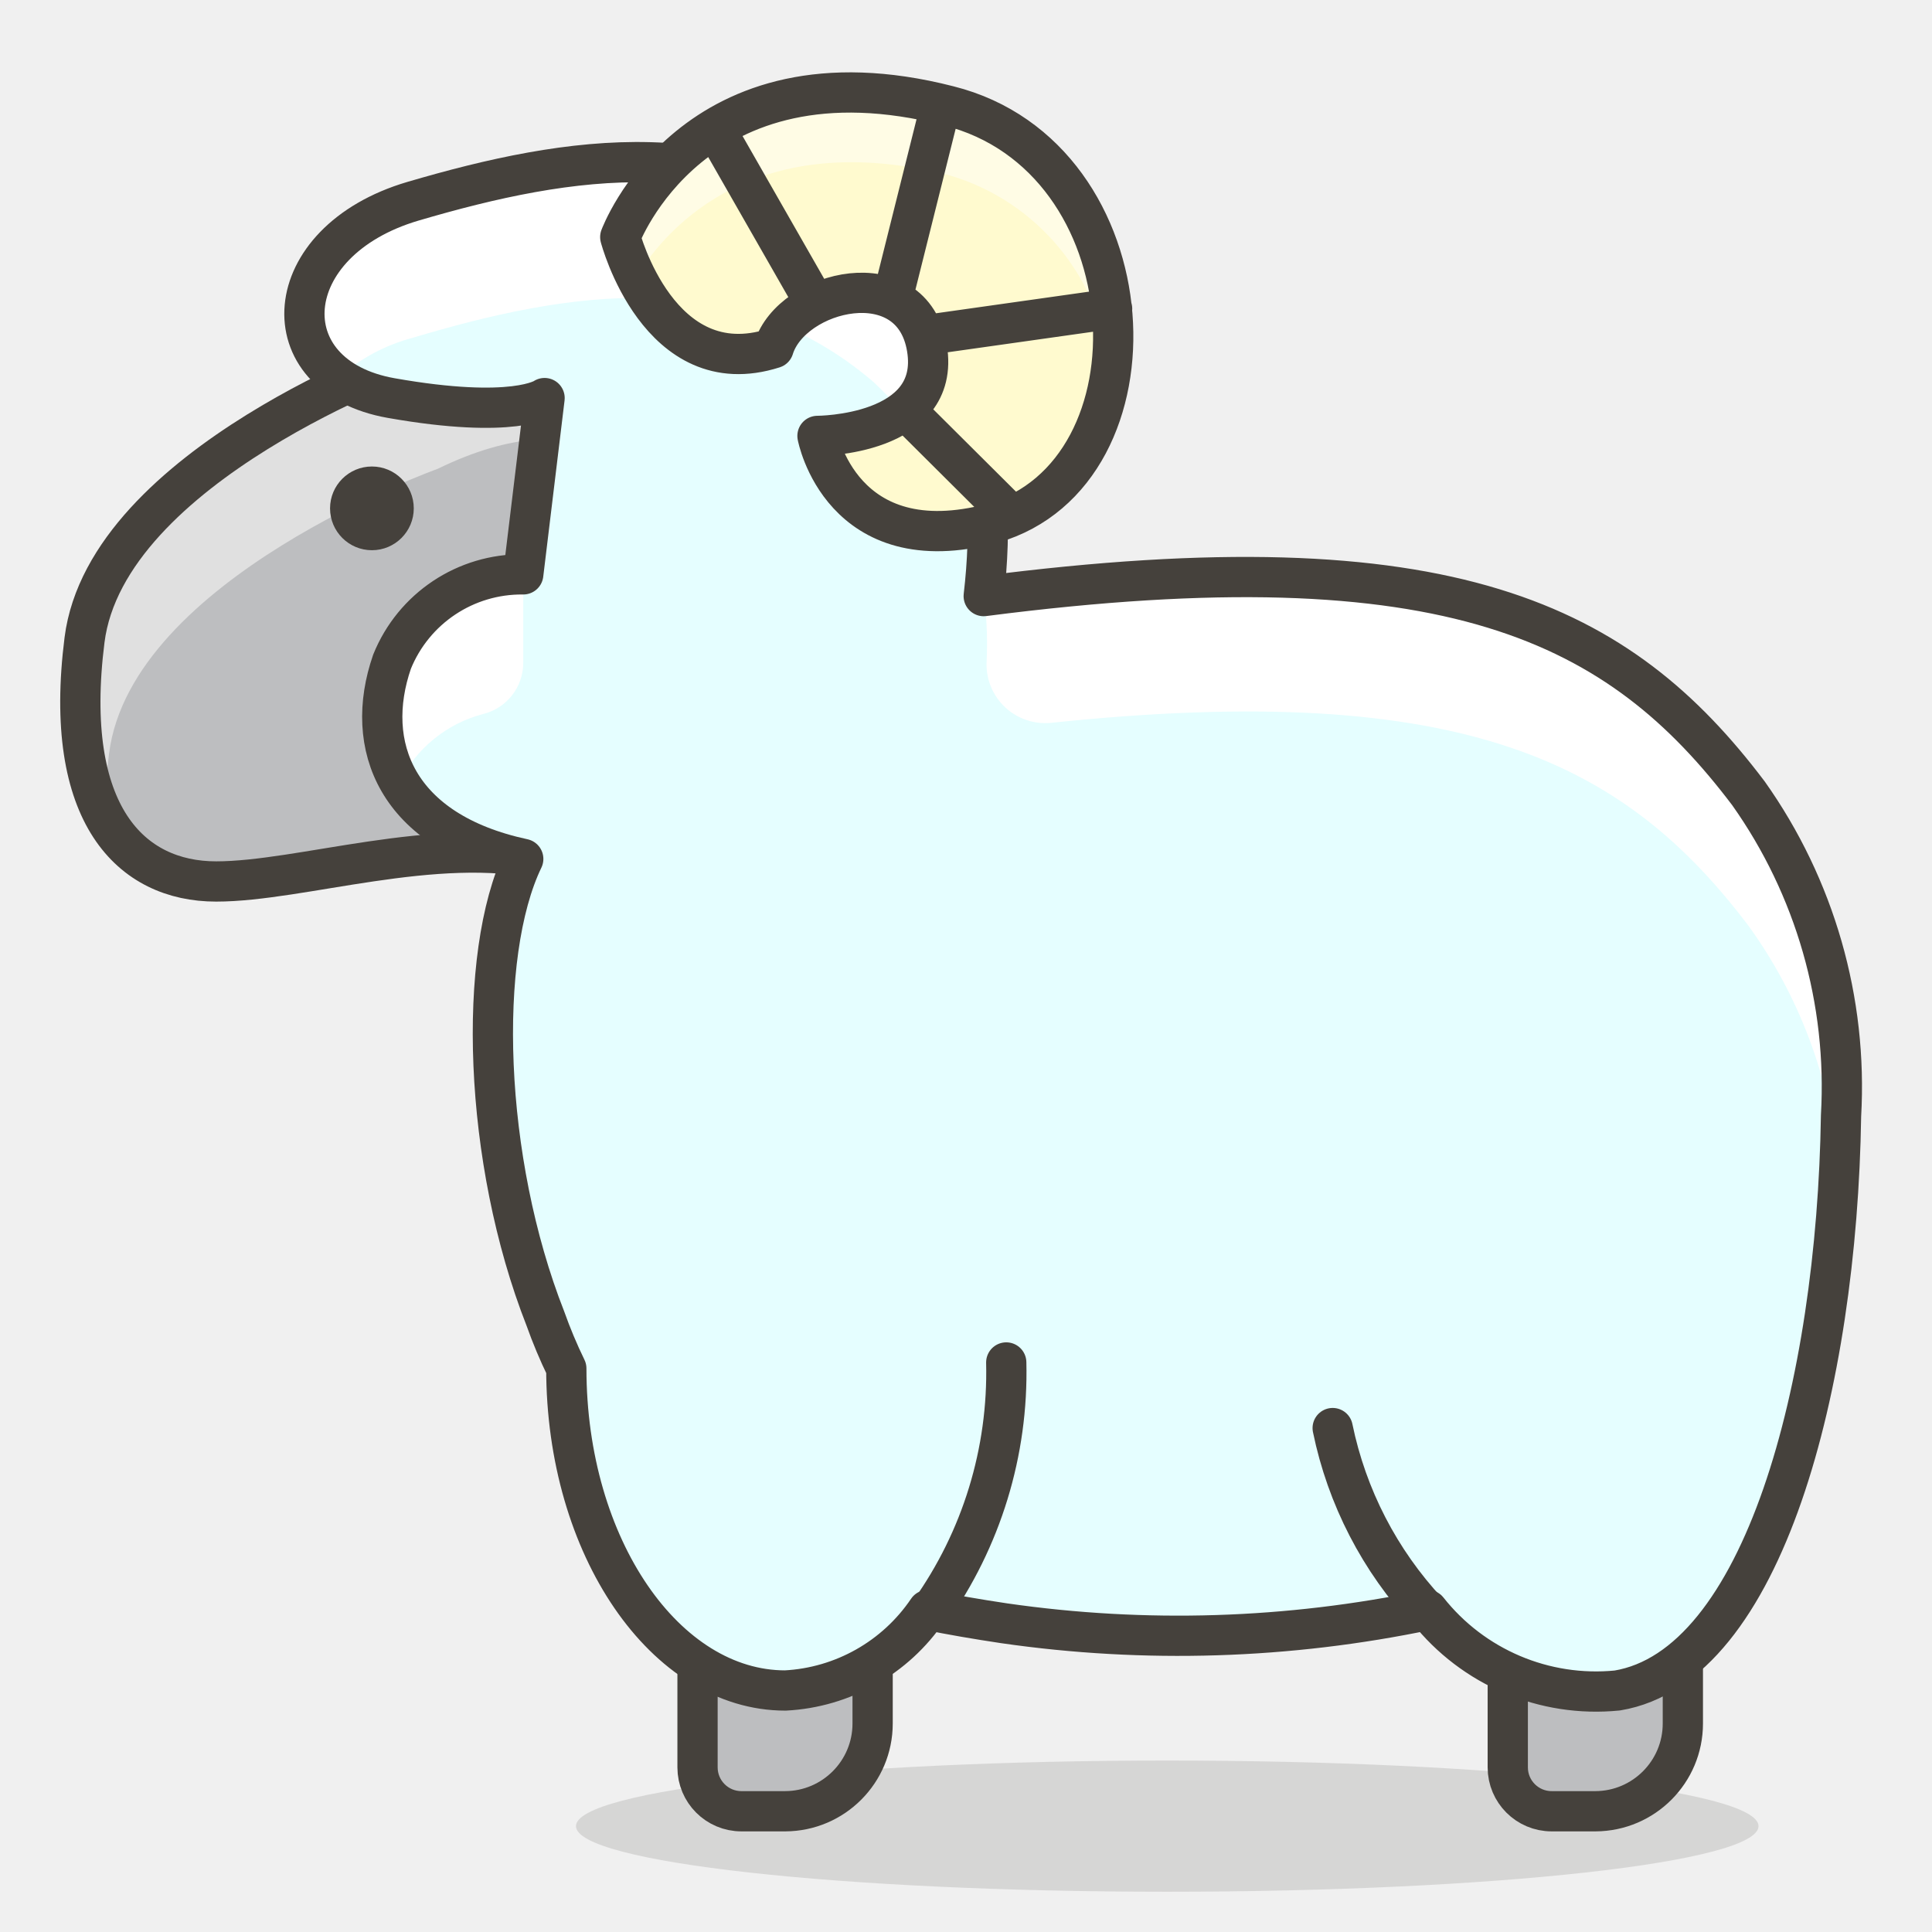
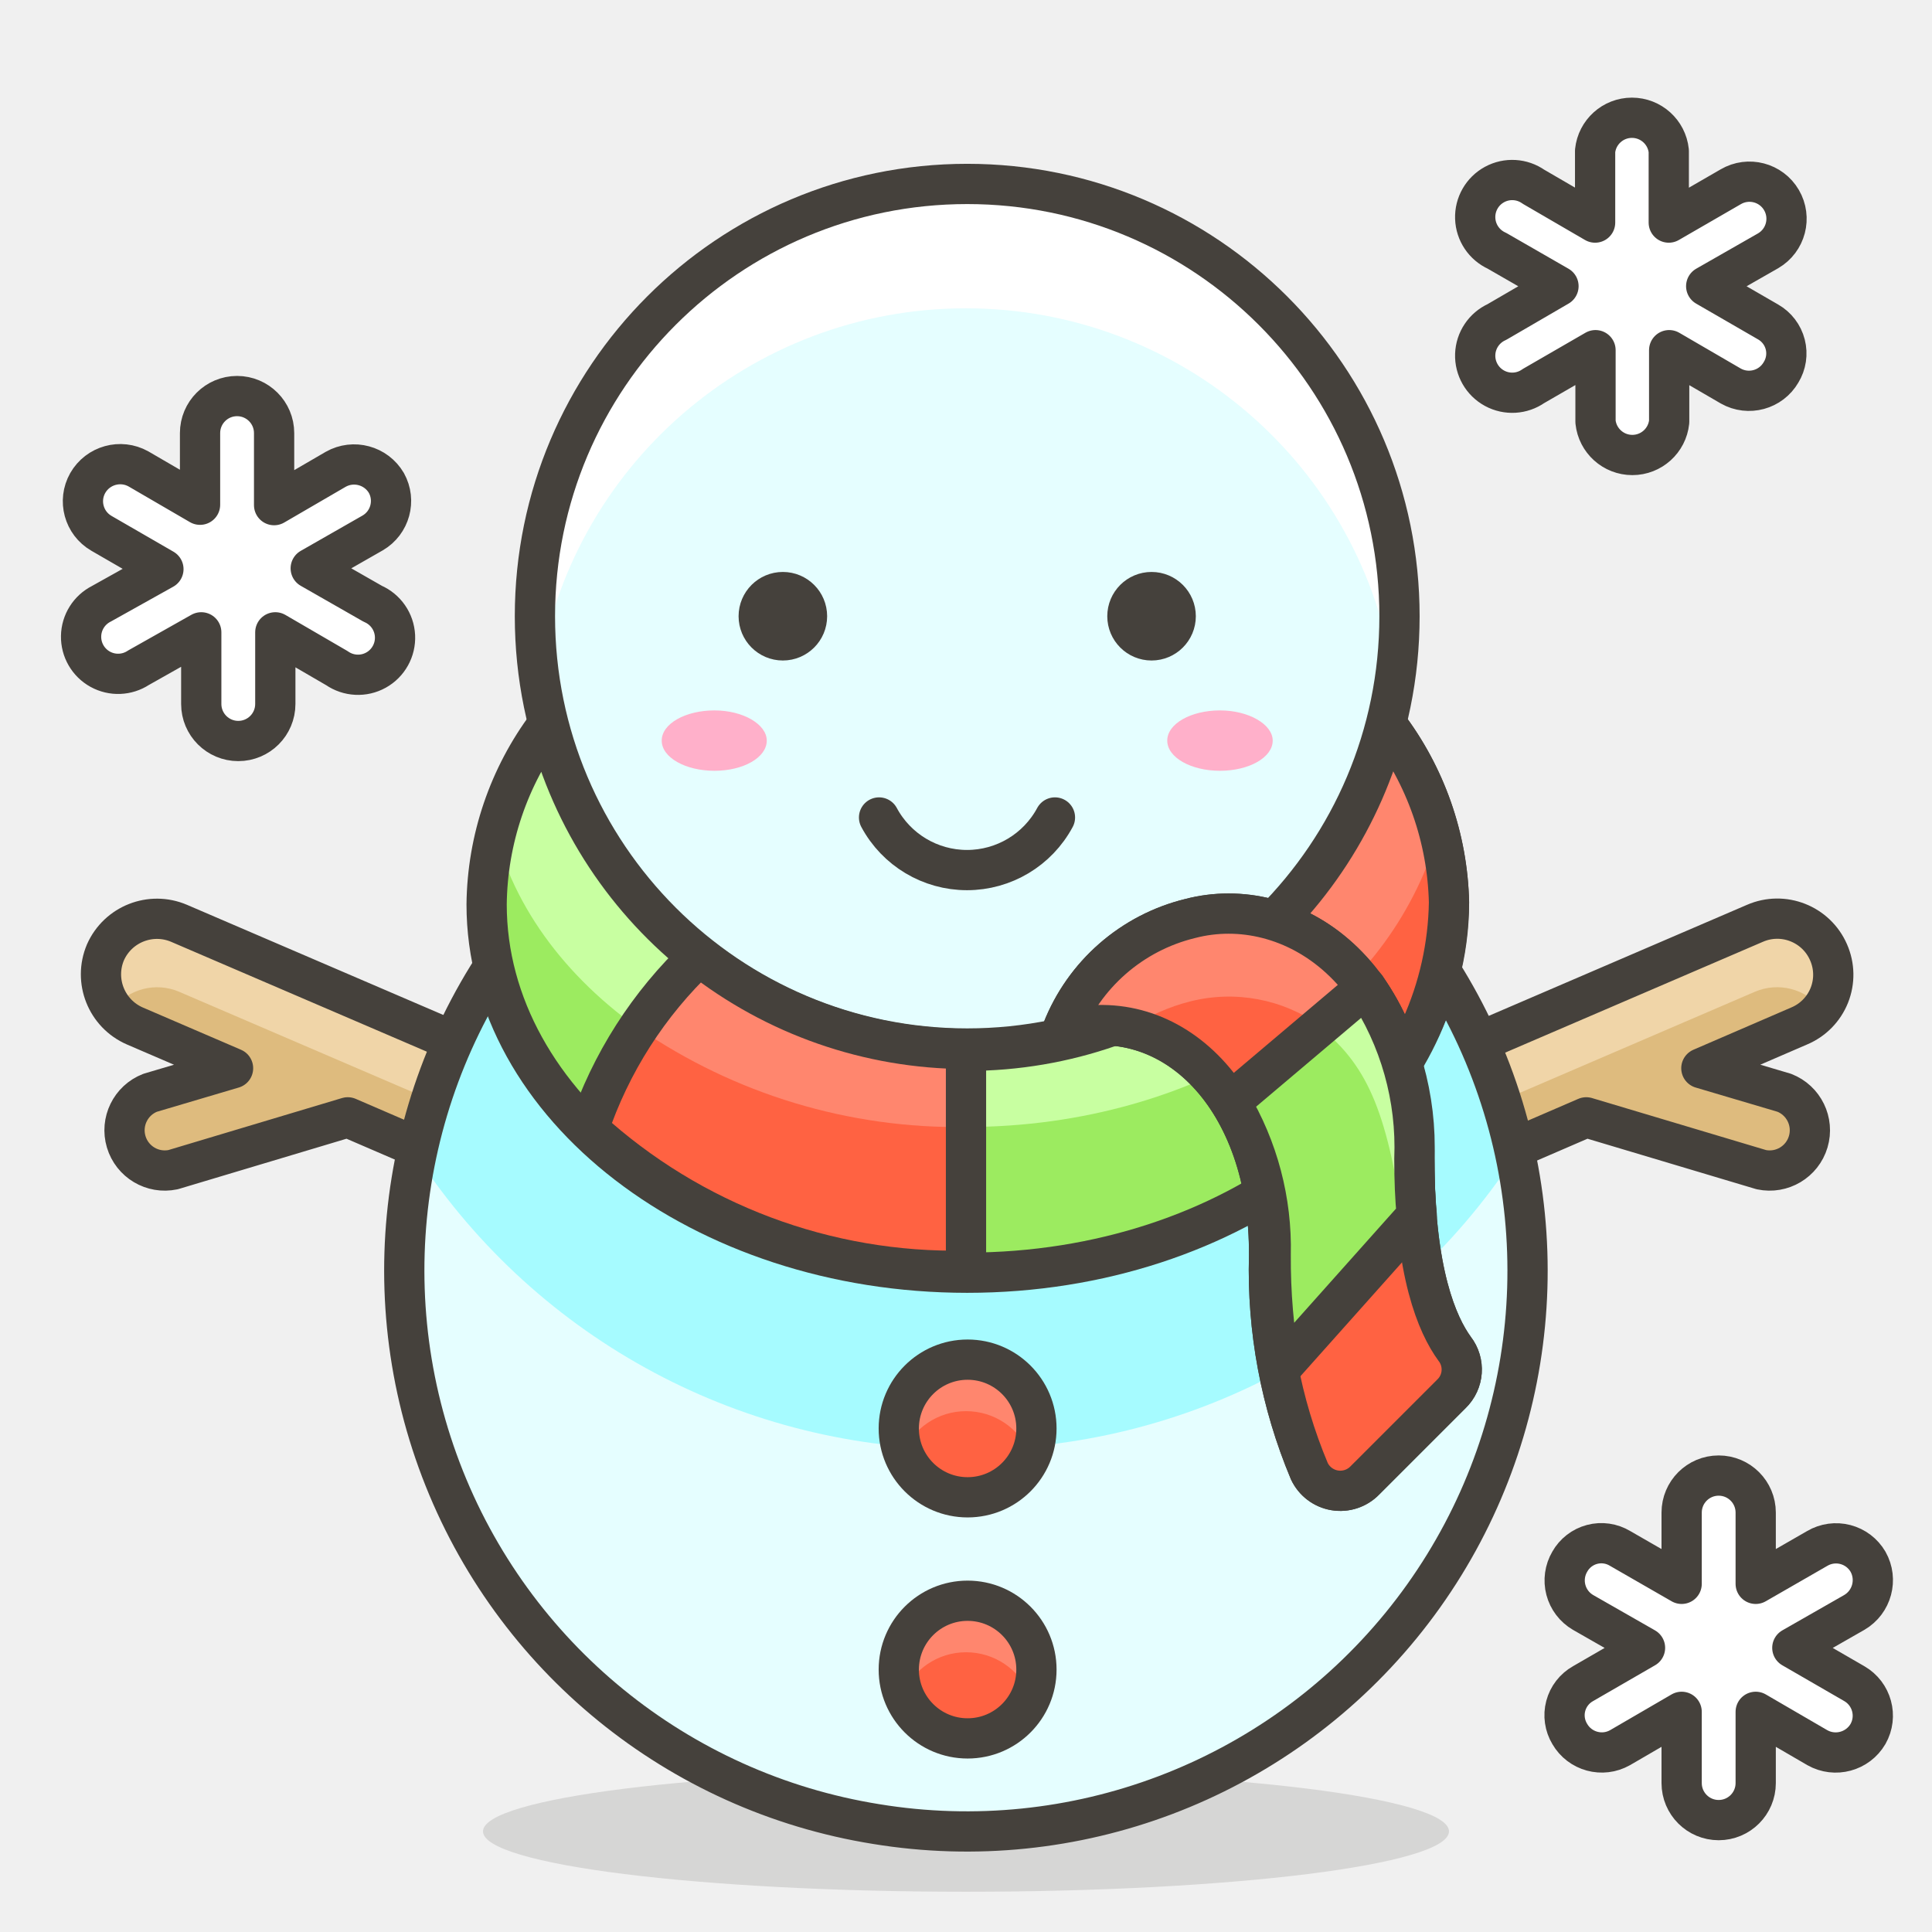
<svg xmlns="http://www.w3.org/2000/svg" width="48" height="48" viewBox="0 0 48 48">
-   <path fill="#45413c" d="M14.31 45.37a14.69 1.63 0 1 0 29.38 0a14.69 1.63 0 1 0-29.38 0" opacity="0.15" />
-   <path fill="#bdbec0" stroke="#45413c" stroke-linecap="round" stroke-linejoin="round" d="M17.33 40.05h4.35v2.77A2.18 2.18 0 0 1 19.51 45h-1.09a1.09 1.09 0 0 1-1.09-1.09zm20.13 0h4.35v2.77A2.18 2.18 0 0 1 39.64 45h-1.09a1.09 1.09 0 0 1-1.09-1.09z" stroke-width="1" />
-   <path fill="#bdbec0" d="M10.26 8.83S2.65 11.55 2.1 15.9s1.16 6 3.27 6s5.44-1.15 8.16-.54s3.8-8.71 3.8-8.71s-1.08-6.75-7.07-3.82" />
-   <path fill="#e0e0e0" d="M2.71 18.72c.55-4.35 8.16-7.07 8.16-7.07c3.67-1.79 5.5 0 6.36 1.73c.07-.46.1-.75.1-.75s-1.08-6.73-7.07-3.8c0 0-7.61 2.72-8.16 7.07a7.3 7.3 0 0 0 .51 4.4a13 13 0 0 1 .1-1.58" />
-   <path fill="none" stroke="#45413c" stroke-linecap="round" stroke-linejoin="round" d="M10.26 8.83S2.65 11.55 2.1 15.9s1.16 6 3.27 6s5.44-1.15 8.16-.54s3.8-8.71 3.8-8.71s-1.08-6.75-7.07-3.82" stroke-width="1" />
-   <path fill="#45413c" d="M8.2 12.63a1.04 1.04 0 1 0 2.08 0a1.04 1.04 0 1 0-2.08 0" />
-   <path fill="#e5feff" d="M43.44 19.71c-3.19-4.22-7.38-6.4-19-4.9c.4-3.4-.34-6.66-2.72-8.7C18.29 3.19 14.14 3.86 10.26 5c-3.39 1-3.6 4.35-.54 4.89s3.81 0 3.81 0L13 14.27a3.47 3.47 0 0 0-3.26 2.17c-.72 2.08.1 4.22 3.26 4.9c-1.15 2.38-1 7.48.55 11.42a12 12 0 0 0 .52 1.24c0 4.45 2.47 8 5.44 8a4.56 4.56 0 0 0 3.54-2c.59.12 1.23.23 1.9.33A30.3 30.3 0 0 0 35.47 40a5.33 5.33 0 0 0 4.71 2c3.63-.6 5.46-7.59 5.56-14.28a12.6 12.6 0 0 0-2.3-8.01" />
-   <path fill="#fff" d="M8.4 9.39a4.54 4.54 0 0 1 1.86-1c3.88-1.16 8-1.83 11.43 1.09a8.91 8.91 0 0 1 2.82 7a1.46 1.46 0 0 0 1.59 1.48C36.47 16.87 40.41 19 43.44 23a12 12 0 0 1 2.22 5.86a13 13 0 0 0-2.22-9.18c-3.19-4.22-7.38-6.4-19-4.9c.4-3.4-.34-6.66-2.72-8.7C18.29 3.19 14.14 3.86 10.26 5c-2.78.85-3.42 3.25-1.86 4.39m4.6 4.88a3.47 3.47 0 0 0-3.26 2.17a3.52 3.52 0 0 0 .18 3a3.24 3.24 0 0 1 2.08-1.7a1.31 1.31 0 0 0 1-1.27Z" />
-   <path fill="none" stroke="#45413c" stroke-linecap="round" stroke-linejoin="round" d="M43.44 19.71c-3.19-4.22-7.38-6.4-19-4.9c.4-3.4-.34-6.66-2.72-8.7C18.29 3.19 14.14 3.86 10.26 5c-3.39 1-3.6 4.35-.54 4.89s3.81 0 3.81 0L13 14.27a3.47 3.47 0 0 0-3.26 2.17c-.72 2.08.1 4.22 3.26 4.9c-1.15 2.38-1 7.48.55 11.42a12 12 0 0 0 .52 1.24c0 4.45 2.47 8 5.44 8a4.56 4.56 0 0 0 3.54-2c.59.12 1.23.23 1.9.33A30.3 30.3 0 0 0 35.47 40a5.33 5.33 0 0 0 4.71 2c3.63-.6 5.46-7.59 5.56-14.28a12.6 12.6 0 0 0-2.3-8.01" stroke-width="1" />
-   <path fill="#fffacf" d="M15.41 5.9s1.81-4.9 8.16-3.27C28.62 3.9 29 11.76 24.66 13c-3.76 1-4.35-2.18-4.35-2.18s3.08 0 2.72-2.17s-3.36-1.45-3.81 0c-2.85.92-3.81-2.75-3.81-2.75" />
-   <path fill="#fffce5" d="M23.57 4.35a5.58 5.58 0 0 1 4 4.87c.36-2.66-1-5.83-4-6.59c-6.35-1.63-8.16 3.26-8.16 3.26a6 6 0 0 0 .39 1c.81-1.31 3.02-3.73 7.77-2.54" />
-   <path fill="none" stroke="#45413c" stroke-linecap="round" stroke-linejoin="round" d="M15.41 5.89S17.22 1 23.57 2.63C28.62 3.9 29 11.75 24.66 13c-3.76 1-4.35-2.17-4.35-2.17s3.08 0 2.72-2.18s-3.36-1.45-3.81 0c-2.85.91-3.81-2.76-3.81-2.76m2.36-2.69l2.47 4.32m3.14-4.93l-1.2 4.8m5.45.28l-4.67.66m1.99 4.3l-2.18-2.17M25 33.85a10.26 10.26 0 0 1-1.9 6.2m12.37 0a9.5 9.5 0 0 1-2.36-4.57" stroke-width="1" />
+   <defs>
+     <path id="SVGftQuUbyO" fill="none" stroke="#45413c" d="M26.39 25.6a4.58 4.58 0 0 1 3.18-2.78c2.49-.65 5.57 1.29 5.57 6c0 2.8.57 4.1 1 4.69a.84.84 0 0 1-.08 1.12l-2.15 2.15a.85.85 0 0 1-1.38-.23a12.9 12.9 0 0 1-1-5.35c.03-3.91-2.41-6.34-5.14-5.6" stroke-width="1" />
+   </defs>
+   <path fill="#debb7e" d="M2.62 23.66a1.4 1.4 0 0 0 .73 1.83l2.44 1.05l-2.06.61a1 1 0 0 0 .57 1.91l4.34-1.3L16.15 31a1.39 1.39 0 0 0 1.1-2.56l-12.8-5.5a1.4 1.4 0 0 0-1.83.72" />
+   <path fill="#f0d5a8" d="m4.45 24.64l12.8 5.5a1.4 1.4 0 0 1 .54.43a1.6 1.6 0 0 0 .19-.31a1.4 1.4 0 0 0-.73-1.83l-12.8-5.5a1.39 1.39 0 0 0-1.64 2.13a1.39 1.39 0 0 1 1.64-.42" />
+   <path fill="none" stroke="#45413c" stroke-linecap="round" stroke-linejoin="round" d="M2.62 23.66a1.4 1.4 0 0 0 .73 1.83l2.44 1.05l-2.06.61a1 1 0 0 0 .57 1.91l4.34-1.3L16.15 31a1.39 1.39 0 0 0 1.1-2.56l-12.8-5.5a1.4 1.4 0 0 0-1.83.72" stroke-width="1" />
+   <path fill="#debb7e" d="M45.43 23.66a1.38 1.38 0 0 1-.73 1.83l-2.43 1.05l2.06.61a1 1 0 0 1-.57 1.91l-4.35-1.3l-7.5 3.24a1.38 1.38 0 0 1-1.83-.73a1.4 1.4 0 0 1 .73-1.83l12.79-5.5a1.39 1.39 0 0 1 1.83.72" />
+   <path fill="#f0d5a8" d="m43.6 24.64l-12.79 5.5a1.4 1.4 0 0 0-.54.43a1.2 1.2 0 0 1-.19-.31a1.4 1.4 0 0 1 .73-1.83l12.79-5.5a1.39 1.39 0 0 1 1.83.73a1.38 1.38 0 0 1-.18 1.4a1.4 1.4 0 0 0-1.65-.42" />
+   <path fill="none" stroke="#45413c" stroke-linecap="round" stroke-linejoin="round" d="M45.43 23.66a1.38 1.38 0 0 1-.73 1.83l-2.43 1.05l2.06.61a1 1 0 0 1-.57 1.91l-4.35-1.3l-7.5 3.24a1.38 1.38 0 0 1-1.83-.73a1.4 1.4 0 0 1 .73-1.83l12.79-5.5a1.39 1.39 0 0 1 1.83.72" stroke-width="1" />
+   <path fill="#fff" stroke="#45413c" stroke-linecap="round" stroke-linejoin="round" d="M9.26 13.24A.92.92 0 0 0 9.6 12a.93.93 0 0 0-1.26-.34l-1.53.89v-1.79a.92.92 0 0 0-1.84 0v1.78l-1.53-.89a.93.93 0 0 0-1.26.35a.92.92 0 0 0 .34 1.25l1.54.89l-1.54.86a.92.92 0 1 0 .92 1.59L5 15.71v1.78a.92.92 0 0 0 1.84 0v-1.78l1.53.89a.92.92 0 1 0 .89-1.6l-1.54-.88Zm36.81 26.82a.93.93 0 0 0 .34-1.26a.92.92 0 0 0-1.26-.33l-1.53.88v-1.77a.92.92 0 0 0-1.84 0v1.77l-1.53-.88a.9.9 0 0 0-1.25.33a.92.92 0 0 0 .33 1.26l1.54.88l-1.54.89a.9.9 0 0 0-.33 1.25a.92.92 0 0 0 1.25.34l1.53-.89v1.77a.92.92 0 0 0 1.84 0v-1.77l1.53.89a.93.93 0 0 0 1.26-.34a.92.92 0 0 0-.34-1.25l-1.54-.89ZM43.93 6.23A.92.92 0 0 0 43 4.64l-1.54.89V3.75a.92.92 0 0 0-1.83 0v1.78l-1.53-.89a.92.92 0 1 0-.91 1.59l1.53.88l-1.53.89a.92.92 0 1 0 .91 1.59l1.54-.89v1.78a.92.92 0 0 0 1.83 0V8.7l1.53.89a.92.92 0 0 0 1.25-.34a.9.9 0 0 0-.32-1.25l-1.54-.89Z" stroke-width="1" />
+   <path fill="#45413c" d="M12 45.5a12 1.5 0 1 0 24 0a12 1.5 0 1 0-24 0" opacity="0.15" />
+   <path fill="#e5feff" d="M21.766 45.318a13.93 13.93 0 1 0 4.464-27.5a13.93 13.93 0 1 0-4.464 27.5" />
+   <path fill="#a6fbff" d="M37.63 28.74A16.11 16.11 0 0 1 24 36a16.15 16.15 0 0 1-13.64-7.27a13.93 13.93 0 0 1 27.28 0Z" />
+   <path fill="none" stroke="#45413c" stroke-linecap="round" stroke-linejoin="round" d="M21.766 45.318a13.93 13.93 0 1 0 4.464-27.5a13.93 13.93 0 1 0-4.464 27.5" stroke-width="1" />
+   <path fill="#e5feff" d="M13.29 15.31a10.74 10.74 0 1 0 21.48 0a10.74 10.74 0 1 0-21.48 0" />
+   <path fill="#fff" d="M24 7.66a10.74 10.74 0 0 1 10.63 9.2a10 10 0 0 0 .11-1.55a10.75 10.75 0 0 0-21.49 0a10 10 0 0 0 .12 1.55A10.73 10.73 0 0 1 24 7.66" />
+   <path fill="none" stroke="#45413c" stroke-linecap="round" stroke-linejoin="round" d="M13.29 15.31a10.74 10.74 0 1 0 21.48 0a10.74 10.74 0 1 0-21.48 0" stroke-width="1" />
+   <path fill="#9ceb60" d="M34.45 18a10.75 10.75 0 0 1-20.84 0a7.58 7.58 0 0 0-1.52 4.47c0 5 5.34 9.15 11.94 9.15S36 27.47 36 22.42A7.58 7.58 0 0 0 34.45 18" />
+   <path fill="#c8ffa1" d="M24 26.06A10.76 10.76 0 0 1 13.61 18a8.1 8.1 0 0 0-1.3 2.7C13.39 24.85 18.22 28 24 28s10.64-3.17 11.72-7.37a8.1 8.1 0 0 0-1.3-2.7A10.76 10.76 0 0 1 24 26.06" />
+   <path fill="none" stroke="#45413c" stroke-linecap="round" stroke-linejoin="round" d="M34.45 18a10.75 10.75 0 0 1-20.84 0a7.58 7.58 0 0 0-1.52 4.47c0 5 5.34 9.15 11.94 9.15S36 27.47 36 22.42A7.58 7.58 0 0 0 34.45 18" stroke-width="1" />
+   <path fill="#ff6242" d="M17.37 23.75a10.54 10.54 0 0 0-2.75 4.3A13.5 13.5 0 0 0 24 31.57v-5.51a10.76 10.76 0 0 1-6.63-2.31" />
+   <path fill="#ff866e" d="M17.37 23.75a10.7 10.7 0 0 0-1.51 1.79A14 14 0 0 0 24 28v-2a10.76 10.76 0 0 1-6.63-2.25" />
+   <path fill="none" stroke="#45413c" stroke-linecap="round" stroke-linejoin="round" d="M17.37 23.75a10.54 10.54 0 0 0-2.75 4.3A13.5 13.5 0 0 0 24 31.57v-5.51a10.76 10.76 0 0 1-6.63-2.31" stroke-width="1" />
+   <path fill="#ff6242" d="M34.45 18a10.78 10.78 0 0 1-3.77 5.8a10.66 10.66 0 0 1 2.76 4.3A7.86 7.86 0 0 0 36 22.42A7.58 7.58 0 0 0 34.45 18" />
+   <path fill="#ff866e" d="M35.75 20.65a8.1 8.1 0 0 0-1.3-2.7a10.78 10.78 0 0 1-3.77 5.8a10.7 10.7 0 0 1 1.52 1.79a8.87 8.87 0 0 0 3.55-4.89" />
+   <path fill="none" stroke="#45413c" stroke-linecap="round" stroke-linejoin="round" d="M34.45 18a10.78 10.78 0 0 1-3.77 5.8a10.66 10.66 0 0 1 2.76 4.3A7.86 7.86 0 0 0 36 22.42A7.58 7.58 0 0 0 34.45 18" stroke-width="1" />
+   <use href="#SVGftQuUbyO" stroke-linecap="round" stroke-linejoin="round" />
+   <path fill="#ff6242" d="M26.39 25.6a4.58 4.58 0 0 1 3.18-2.78c2.49-.65 5.57 1.29 5.57 6c0 2.8.57 4.1 1 4.69a.84.84 0 0 1-.08 1.12l-2.15 2.15a.85.85 0 0 1-1.38-.23a12.9 12.9 0 0 1-1-5.35c.03-3.91-2.41-6.34-5.14-5.6" />
+   <path fill="#ff866e" d="M29.57 22.82a4.58 4.58 0 0 0-3.18 2.78a3.64 3.64 0 0 1 1.7-.06a4.7 4.7 0 0 1 1.48-.66a3.92 3.92 0 0 1 3.24.61l1.13-1a4.13 4.13 0 0 0-4.37-1.67" />
+   <use href="#SVGftQuUbyO" stroke-linecap="round" stroke-linejoin="round" />
+   <path fill="#45413c" stroke="#45413c" stroke-linecap="round" stroke-linejoin="round" d="M28.01 15.31a.6.6 0 1 0 1.2 0a.6.6 0 1 0-1.2 0m-9.16 0a.6.6 0 1 0 1.2 0a.6.6 0 1 0-1.2 0" stroke-width="1" />
+   <path fill="#ffb0ca" d="M31.62 18.4c0 .42-.59.75-1.31.75S29 18.82 29 18.4s.59-.75 1.31-.75s1.31.35 1.31.75m-12.57 0c0 .42-.58.75-1.3.75s-1.31-.33-1.31-.75s.59-.75 1.31-.75s1.3.35 1.3.75" />
+   <path fill="none" stroke="#45413c" stroke-linecap="round" stroke-linejoin="round" d="M21.84 20.31a2.48 2.48 0 0 0 4.37 0" stroke-width="1" />
+   <path fill="#ff6242" d="M22.33 35.49a1.71 1.71 0 1 0 3.42 0a1.71 1.71 0 1 0-3.42 0m0 5.99a1.71 1.71 0 1 0 3.42 0a1.71 1.71 0 1 0-3.42 0" />
+   <path fill="#ff866e" d="M24 35.06a1.71 1.71 0 0 1 1.59 1.07a1.7 1.7 0 0 0 .13-.64a1.72 1.72 0 0 0-3.43 0a1.7 1.7 0 0 0 .13.64A1.7 1.7 0 0 1 24 35.06m0 5.99a1.71 1.71 0 0 1 1.59 1.07a1.7 1.7 0 0 0 .13-.64a1.72 1.72 0 0 0-3.43 0a1.7 1.7 0 0 0 .13.64A1.7 1.7 0 0 1 24 41.05" />
+   <path fill="none" stroke="#45413c" stroke-linecap="round" stroke-linejoin="round" d="M22.33 35.49a1.71 1.71 0 1 0 3.42 0a1.71 1.71 0 1 0-3.42 0m0 5.99a1.71 1.71 0 1 0 3.42 0a1.71 1.71 0 1 0-3.42 0" stroke-width="1" />
+   <path fill="#9ceb60" d="M35.14 28.79a7.14 7.14 0 0 0-1.2-4.26l-3.37 2.85a7.05 7.05 0 0 1 1 3.79a15.5 15.5 0 0 0 .24 2.83l3.39-3.8q-.06-.61-.06-1.41" />
+   <path fill="#c8ffa1" d="M35.14 28.79a7.14 7.14 0 0 0-1.2-4.26l-1.14 1c1.24 1 1.68 2.21 2.1 5.07l.3-.34q-.06-.67-.06-1.47" />
+   <path fill="none" stroke="#45413c" stroke-linecap="round" stroke-linejoin="round" d="M35.14 28.79a7.14 7.14 0 0 0-1.2-4.26l-3.37 2.85a7.05 7.05 0 0 1 1 3.79a15.5 15.5 0 0 0 .24 2.83l3.39-3.8q-.06-.61-.06-1.41" stroke-width="1" />
</svg>
